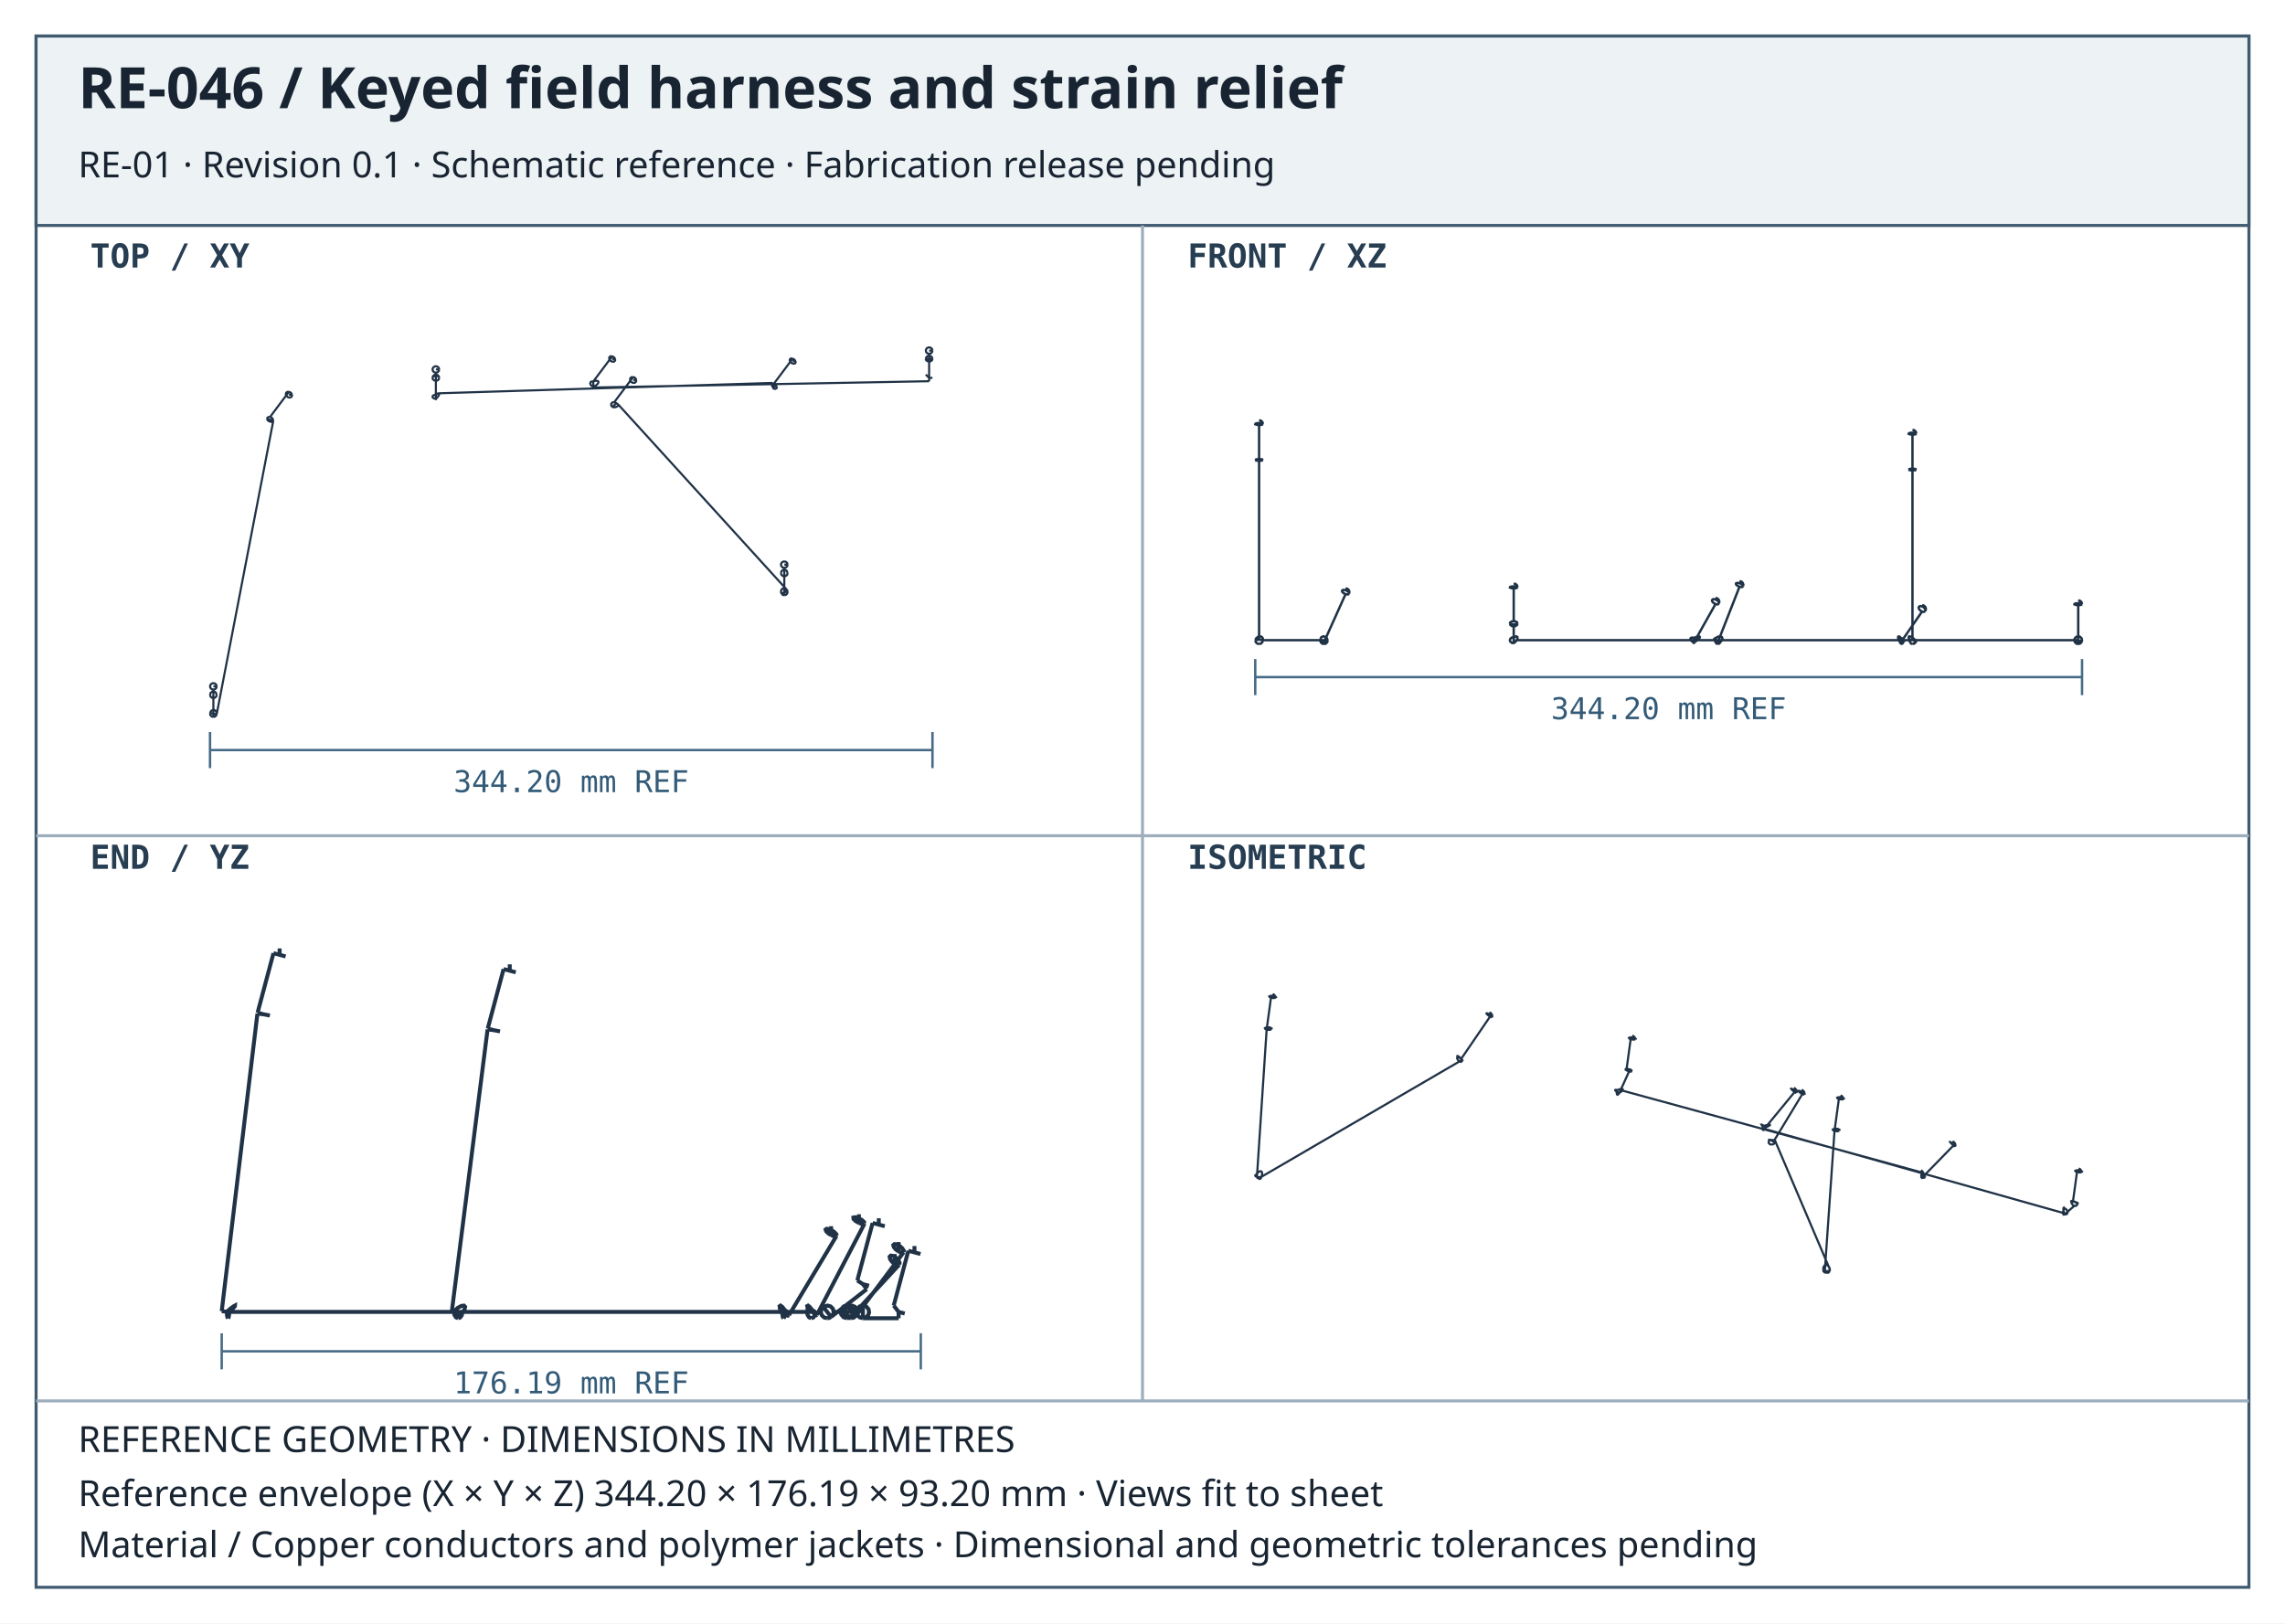
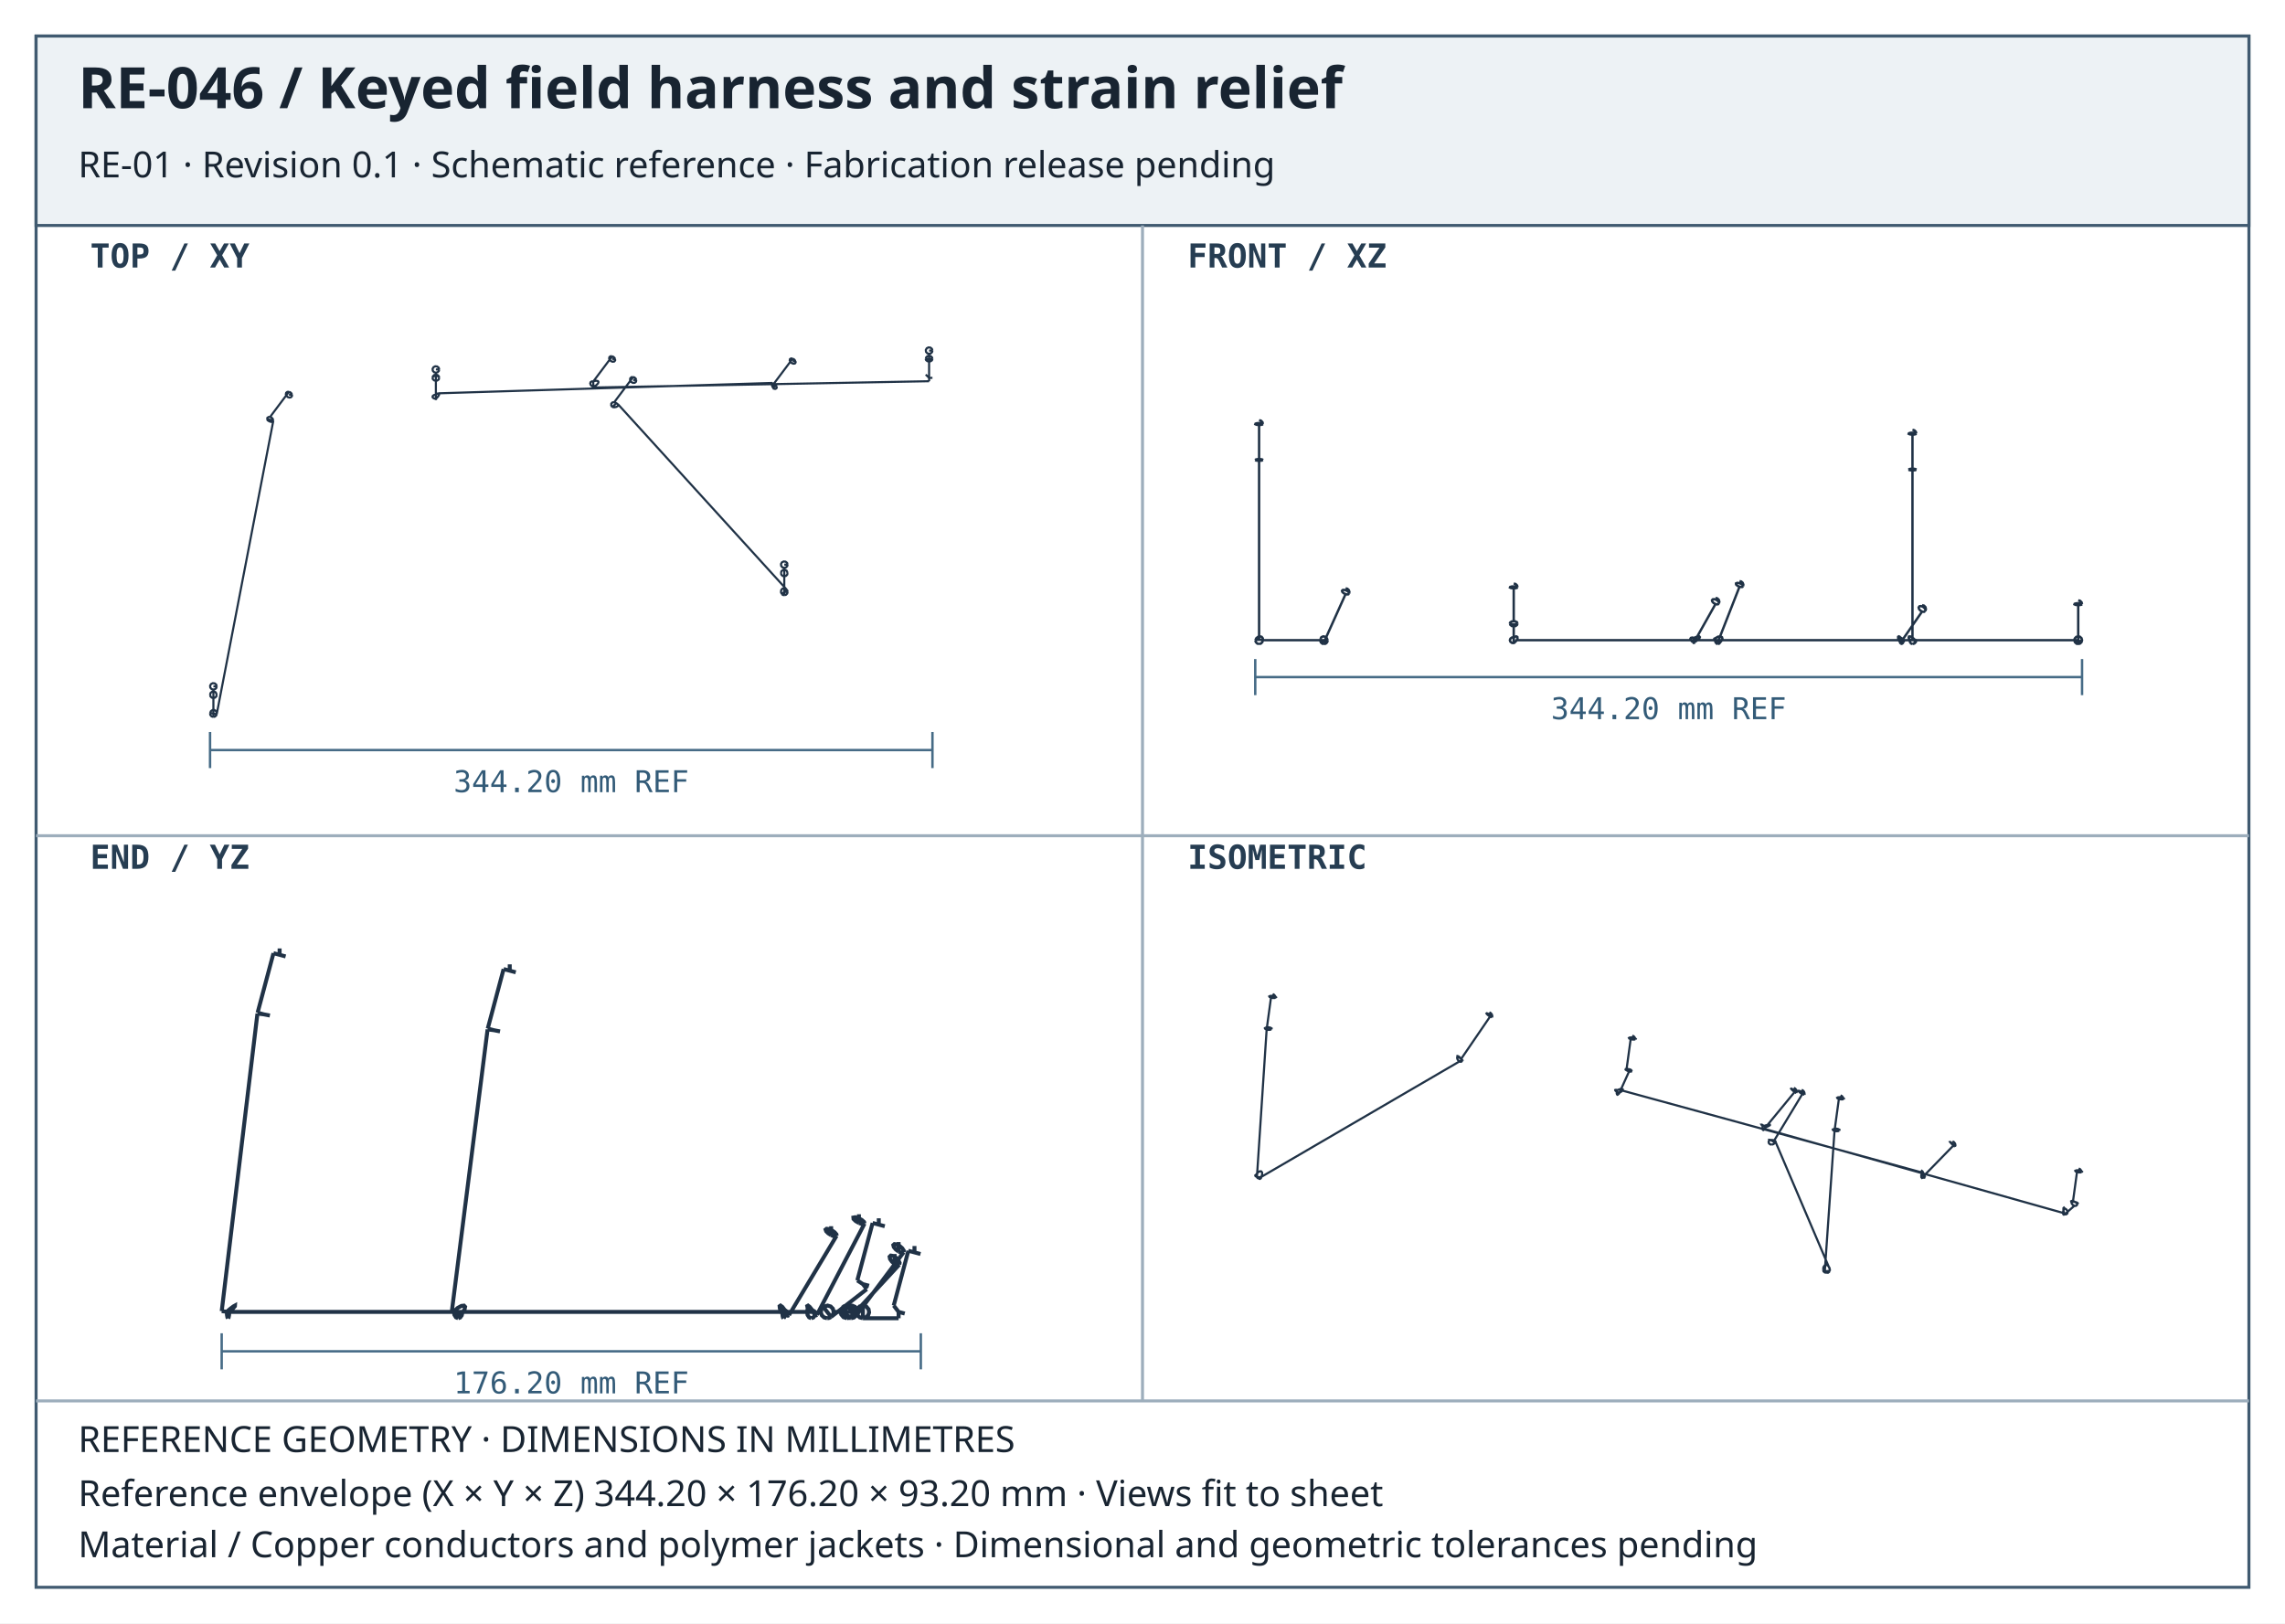
<svg xmlns="http://www.w3.org/2000/svg" viewBox="0 0 760 540">
  <style>
text{fill:#182431;font:12px sans-serif}.label{font:700 11px monospace;fill:#263d52}.value{font:10px monospace;fill:#335b78}.dim{stroke:#466b86;stroke-width:0.8;fill:none}g :is(path,circle,ellipse,line,polyline,polygon){vector-effect:non-scaling-stroke;stroke-width:.65px}
</style>
  <rect width="760" height="540" fill="white" />
  <rect x="12" y="12" width="736" height="516" fill="none" stroke="#405a70" />
  <rect x="12" y="12" width="736" height="63" fill="#edf2f5" stroke="#405a70" />
  <text x="26" y="36" style="font-size:19px;font-weight:bold">RE-046 / Keyed field harness and strain relief</text>
  <text x="26" y="59">RE-01 · Revision 0.1 · Schematic reference · Fabrication release pending</text>
  <path d="M380 75V466 M12 278H748 M12 466H748" fill="none" stroke="#9daebc" />
  <text class="label" x="30" y="89">TOP / XY</text>
-   <g transform="translate(200.8208 198.2933) scale(0.6981178)">
+   <g transform="translate(200.8201 198.2911) scale(0.6980704)">
    <path d="M-184.400 43.000 L-184.614 43.000 L-185.200 43.000 L-186.000 43.000 M-184.400 43.000 L-184.614 43.773 L-185.200 44.339 L-186.000 44.546 M-186.000 44.546 L-186.889 44.285 L-187.478 43.592 L-187.569 42.698 L-187.131 41.907 L-186.312 41.484 L-185.388 41.572 L-184.670 42.141 L-184.400 43.000 M-186.000 43.000 L-186.000 43.000 M-186.000 44.546 L-186.000 48.546 M-186.000 48.546 L-186.800 48.339 L-187.386 47.773 L-187.600 47.000 M-187.600 47.000 L-187.335 46.132 L-186.628 45.551 L-185.714 45.450 L-184.894 45.862 L-184.400 47.000 M-184.400 47.000 L-184.614 47.773 L-185.200 48.339 L-186.000 48.546 M-184.400 47.000 L-184.614 47.794 L-185.200 48.376 L-186.000 48.589 M-186.000 48.589 L-186.800 48.376 L-187.386 47.794 L-187.600 47.000 M-186.000 48.589 L-186.000 57.589 M-186.000 57.589 L-186.887 57.322 L-187.476 56.612 L-187.571 55.697 M-187.571 55.697 L-187.142 54.769 L-186.379 54.262 L-185.587 54.251 L-184.924 54.641 L-184.482 55.394 L-184.403 55.843 L-184.429 56.303 M-184.429 56.303 L-184.728 56.963 L-185.290 57.424 L-186.000 57.589 M-184.429 56.303 L-184.429 56.303 M-184.429 56.303 L-184.639 56.262 L-185.214 56.151 L-186.000 56.000 M-186.000 56.000 L-186.000 56.000 M-186.000 56.000 L-186.775 55.850 L-187.349 55.740 L-187.571 55.697 M-160.493 -84.288 L-160.067 -83.714 L-159.303 -83.242 L-158.471 -83.015 L-157.802 -83.080 L-157.481 -83.429 M-184.429 56.303 L-157.481 -83.429 M-157.481 -83.429 L-157.507 -83.712 M-157.507 -83.712 L-157.835 -83.775 L-158.362 -83.877 L-159.000 -84.000 M-159.000 -84.000 L-159.714 -84.138 L-160.272 -84.245 L-160.552 -84.299 L-160.493 -84.288 M-159.000 -85.372 L-150.000 -97.372 M-157.541 -84.000 L-157.826 -84.614 L-158.347 -85.104 L-159.000 -85.372 M-157.507 -83.712 L-157.541 -84.000 M-159.000 -85.372 L-159.749 -85.335 L-160.296 -84.938 L-160.493 -84.288 M-150.000 -97.372 L-150.777 -97.326 L-151.327 -96.892 L-151.489 -96.198 L-151.217 -95.446 L-150.589 -94.856 L-149.789 -94.600 L-149.051 -94.753 L-148.590 -95.270 L-148.541 -96.000 M-148.541 -96.000 L-148.826 -96.614 L-149.347 -97.104 L-150.000 -97.372 M-159.000 -84.000 L-158.131 -84.000 L-157.541 -84.000 M-159.000 -84.000 L-159.000 -84.000 M-159.000 -84.000 L-159.000 -84.000 M-148.541 -96.000 L-148.405 -96.000 L-148.656 -96.000 L-149.235 -96.000 L-150.000 -96.000 M-150.000 -96.000 L-150.000 -96.000 M-78.400 -108.000 L-78.614 -108.000 L-79.200 -108.000 L-80.000 -108.000 M-78.400 -108.000 L-78.614 -107.227 L-79.200 -106.661 L-80.000 -106.454 M-80.000 -106.454 L-80.889 -106.715 L-81.478 -107.408 L-81.569 -108.302 L-81.131 -109.093 L-80.312 -109.516 L-79.388 -109.428 L-78.670 -108.859 L-78.400 -108.000 M-80.000 -108.000 L-80.000 -108.000 M-81.600 -104.000 L-81.386 -104.773 L-80.800 -105.339 L-80.000 -105.546 L-79.200 -105.339 L-78.614 -104.773 L-78.400 -104.000 M-78.400 -104.000 L-78.665 -103.224 L-79.366 -102.708 L-79.676 -102.622 L-80.000 -102.593 M-80.000 -106.454 L-80.000 -102.593 M-80.000 -102.593 L-80.861 -102.814 L-81.455 -103.414 L-81.563 -103.700 L-81.600 -104.000 M-81.600 -104.000 L-81.386 -104.491 L-80.800 -104.851 L-80.000 -104.982 M-80.000 -104.982 L-79.200 -104.851 L-78.614 -104.491 L-78.400 -104.000 M-80.031 -95.982 L-80.000 -96.007 M-80.000 -104.982 L-80.000 -96.007 M-80.000 -96.007 L-79.118 -96.554 L-78.756 -96.639 M-78.756 -96.639 L-78.418 -96.430 L-78.492 -95.884 L-78.936 -95.109 L-79.969 -94.018 M-79.969 -94.018 L-80.773 -94.140 L-81.370 -94.493 L-81.600 -94.981 L-81.401 -95.475 L-80.826 -95.841 L-80.031 -95.982 M80.963 -101.188 L80.309 -101.579 M-78.756 -96.639 L80.309 -101.579 M-80.000 -95.000 L-80.016 -95.519 L-80.031 -95.982 M-79.969 -94.018 L-79.955 -93.536 L-79.951 -93.406 L-79.958 -93.661 L-79.976 -94.239 L-80.000 -95.000 M80.309 -101.579 L80.035 -101.321 L80.055 -100.682 L80.349 -99.846 L80.670 -99.278 L81.037 -98.812 M81.037 -98.812 L81.049 -98.421 L81.045 -98.539 L81.027 -99.129 L81.000 -100.000 M81.000 -100.000 L80.980 -100.650 L80.963 -101.188 M-80.000 -95.000 L-80.000 -95.000 M81.000 -101.176 L90.000 -113.176 M82.316 -100.000 L81.790 -100.706 L81.000 -101.176 M81.037 -98.812 L81.698 -98.734 L82.197 -98.948 L82.420 -99.405 L82.316 -100.000 M81.000 -101.176 L80.963 -101.188 M90.000 -113.176 L89.233 -113.256 L88.707 -112.942 L88.586 -112.333 L88.909 -111.619 L89.574 -111.025 L90.372 -110.737 L91.054 -110.844 L91.405 -111.315 L91.316 -112.000 M91.316 -112.000 L90.790 -112.706 L90.000 -113.176 M81.000 -100.000 L81.743 -100.000 L82.316 -100.000 M81.000 -100.000 L81.000 -100.000 M81.000 -100.000 L81.000 -100.000 M91.316 -112.000 L91.597 -112.000 L91.417 -112.000 L90.828 -112.000 L90.000 -112.000 M90.000 -112.000 L90.000 -112.000 M156.600 -117.000 L156.386 -117.000 L155.800 -117.000 L155.000 -117.000 M156.600 -117.000 L156.386 -116.227 L155.800 -115.661 L155.000 -115.454 M155.000 -115.454 L154.111 -115.715 L153.522 -116.408 L153.431 -117.302 L153.869 -118.093 L154.688 -118.516 L155.612 -118.428 L156.330 -117.859 L156.600 -117.000 M155.000 -117.000 L155.000 -117.000 M153.400 -113.000 L153.614 -113.773 L154.200 -114.339 L155.000 -114.546 L155.800 -114.339 L156.386 -113.773 L156.600 -113.000 M156.600 -113.000 L156.335 -112.322 L155.653 -111.878 L155.334 -111.798 L155.000 -111.771 M155.000 -115.454 L155.000 -111.771 M155.000 -111.771 L154.205 -111.933 L153.606 -112.397 L153.452 -112.688 L153.400 -113.000 M153.400 -113.000 L153.614 -113.000 L154.200 -113.000 L155.000 -113.000 M155.000 -113.000 L155.000 -113.000 M155.000 -113.000 L155.800 -113.000 L156.386 -113.000 L156.600 -113.000 M155.000 -104.000 L155.800 -104.000 L156.386 -104.000 L156.600 -104.000 L156.386 -104.000 L155.800 -104.000 L155.000 -104.000 M155.000 -104.000 L154.118 -104.866 L153.543 -105.430 L153.406 -105.564 L153.662 -105.313 L154.283 -104.704 L154.632 -104.362 L155.000 -104.000 M155.000 -113.000 L155.000 -104.000 M155.000 -104.000 L155.000 -104.000 M155.000 -104.000 L155.015 -103.200 L155.026 -102.615 L155.030 -102.400 M155.030 -102.400 L155.026 -102.615 L155.015 -103.200 L155.000 -104.000 M155.000 -104.000 L155.000 -104.000 M-5.000 -101.000 L-4.985 -100.200 L-4.974 -99.615 L-4.970 -99.400 M155.030 -102.400 L-4.970 -99.400 M-4.970 -99.400 L-4.972 -99.481 L-4.976 -99.714 M-4.976 -99.714 L-3.609 -100.477 L-2.750 -101.339 L-2.514 -102.013 L-2.760 -102.451 L-3.492 -102.628 L-4.196 -102.545 L-4.983 -102.303 M-4.983 -102.303 L-5.024 -102.286 M-5.024 -102.286 L-5.014 -101.720 L-5.000 -101.000 M-5.000 -101.000 L-5.000 -101.000 M-5.024 -102.286 L-5.750 -102.300 L-6.275 -101.966 L-6.459 -101.373 L-6.251 -100.680 L-5.709 -100.072 L-4.976 -99.714 M-4.983 -102.303 L4.000 -114.280 M4.000 -114.280 L3.229 -114.295 L2.691 -113.919 L2.548 -113.265 L2.844 -112.531 L3.489 -111.939 L4.289 -111.667 L5.001 -111.798 L5.411 -112.292 L5.395 -113.000 M5.395 -113.000 L5.094 -113.551 L4.600 -114.005 L4.000 -114.280 M5.395 -113.000 L5.600 -113.000 L5.381 -113.000 L4.796 -113.000 L4.000 -113.000 M4.000 -113.000 L4.000 -113.000 M87.600 -15.000 L87.386 -15.000 L86.800 -15.000 L86.000 -15.000 M87.600 -15.000 L87.386 -14.227 L86.800 -13.661 L86.000 -13.454 M86.000 -13.454 L85.111 -13.715 L84.522 -14.408 L84.431 -15.302 L84.869 -16.093 L85.688 -16.516 L86.612 -16.428 L87.330 -15.859 L87.600 -15.000 M86.000 -15.000 L86.000 -15.000 M86.000 -13.454 L86.000 -9.454 M86.000 -9.454 L85.200 -9.661 L84.614 -10.227 L84.400 -11.000 M84.400 -11.000 L84.665 -11.868 L85.372 -12.448 L86.287 -12.548 L87.106 -12.137 L87.600 -11.000 M87.600 -11.000 L87.386 -10.227 L86.800 -9.661 L86.000 -9.454 M87.600 -11.000 L87.386 -10.206 L86.800 -9.625 L86.000 -9.413 M86.000 -9.413 L85.200 -9.625 L84.614 -10.206 L84.400 -11.000 M86.000 -9.413 L86.000 -0.413 M86.000 -0.413 L85.356 -0.547 L84.821 -0.927 M84.821 -0.927 L84.420 -1.871 L84.526 -2.818 L85.007 -3.465 L85.699 -3.747 L86.511 -3.611 L86.815 -3.430 L87.083 -3.187 M87.083 -3.187 L87.179 -3.073 M87.179 -3.073 L87.491 -2.576 L87.600 -2.000 M87.600 -2.000 L87.386 -1.206 L86.800 -0.625 L86.000 -0.413 M86.000 -2.000 L86.800 -2.000 L87.386 -2.000 L87.600 -2.000 M86.000 -2.000 L86.000 -2.000 M86.000 -2.000 L85.380 -1.435 L84.943 -1.038 L84.821 -0.927 M4.004 -90.093 L5.056 -89.975 L6.057 -90.183 L6.698 -90.602 L6.891 -91.110 L6.707 -91.501 M87.083 -3.187 L6.707 -91.501 M87.179 -3.073 L86.990 -2.901 L86.562 -2.512 L86.000 -2.000 M6.707 -91.501 L5.996 -91.907 M5.996 -91.907 L5.568 -91.517 L5.000 -91.000 M5.000 -91.000 L4.397 -90.451 L3.962 -90.055 L3.817 -89.924 L4.004 -90.093 M86.000 -2.000 L86.000 -2.000 M5.000 -92.419 L14.000 -104.419 M5.996 -91.907 L5.532 -92.242 L5.000 -92.419 M5.000 -92.419 L4.140 -92.304 L3.585 -91.727 L3.534 -90.890 L4.004 -90.093 M14.000 -104.419 L13.134 -104.302 L12.580 -103.715 L12.539 -102.870 L13.025 -102.072 L13.863 -101.609 L14.751 -101.648 L15.367 -102.175 L15.490 -103.000 M15.490 -103.000 L15.216 -103.648 L14.681 -104.157 L14.000 -104.419 M5.000 -91.000 L5.000 -91.000 M15.490 -103.000 L15.590 -103.000 L15.322 -103.000 L14.747 -103.000 L14.000 -103.000 M14.000 -103.000 L14.000 -103.000" stroke="#203246" fill="none" />
  </g>
-   <path class="dim" d="M69.854 243.5v12 M310.146 243.5v12 M69.854 249.5H310.146" />
+   <path class="dim" d="M69.862 243.5v12 M310.138 243.5v12 M69.862 249.5H310.138" />
  <text text-anchor="middle" class="value" x="190" y="263.5">344.20 mm REF</text>
  <text class="label" x="395" y="89">FRONT / XZ</text>
  <g transform="translate(567.3838 230.5299) scale(0.7989541)">
    <path d="M-184.400 -112.000 L-184.614 -112.800 L-185.200 -113.386 L-186.000 -113.600 M-184.400 -112.000 L-184.614 -112.206 L-185.200 -112.357 L-186.000 -112.412 M-186.000 -112.412 L-186.889 -112.343 L-187.478 -112.158 L-187.569 -111.920 L-187.131 -111.708 L-186.312 -111.596 L-185.388 -111.619 L-184.670 -111.771 L-184.400 -112.000 M-186.000 -113.600 L-186.000 -113.600 M-186.000 -112.412 L-186.000 -97.412 M-186.000 -97.412 L-186.800 -97.357 L-187.386 -97.206 L-187.600 -97.000 M-187.600 -97.000 L-187.335 -96.833 L-186.628 -96.721 L-185.714 -96.702 L-184.894 -96.781 L-184.400 -97.000 M-184.400 -97.000 L-184.614 -97.206 L-185.200 -97.357 L-186.000 -97.412 M-184.400 -97.000 L-184.614 -97.095 L-185.200 -97.165 L-186.000 -97.191 M-186.000 -97.191 L-186.800 -97.165 L-187.386 -97.095 L-187.600 -97.000 M-186.000 -97.191 L-186.000 -22.191 M-186.000 -22.191 L-186.887 -22.159 L-187.476 -22.073 L-187.571 -21.964 M-187.571 -21.964 L-187.142 -22.851 L-186.379 -23.438 L-185.587 -23.598 L-184.924 -23.386 L-184.482 -22.816 L-184.403 -22.441 L-184.429 -22.036 M-184.429 -22.036 L-184.728 -22.116 L-185.290 -22.171 L-186.000 -22.191 M-184.429 -22.036 L-184.429 -22.000 M-184.429 -22.000 L-184.639 -21.200 L-185.214 -20.614 L-186.000 -20.400 M-186.000 -20.400 L-186.000 -20.400 M-186.000 -20.400 L-186.775 -20.608 L-187.349 -21.179 L-187.571 -21.964 M-160.493 -22.499 L-160.067 -23.254 L-159.303 -23.593 L-158.471 -23.436 L-157.802 -22.858 L-157.481 -22.000 M-184.429 -22.000 L-157.481 -22.000 M-157.481 -22.000 L-157.507 -21.501 M-157.507 -21.501 L-157.835 -20.927 L-158.362 -20.538 L-159.000 -20.400 M-159.000 -20.400 L-159.714 -20.575 L-160.272 -21.061 L-160.552 -21.753 L-160.493 -22.499 M-159.000 -21.177 L-150.000 -41.177 M-157.541 -21.343 L-157.826 -21.103 L-158.347 -21.044 L-159.000 -21.177 M-157.507 -21.501 L-157.541 -21.343 M-159.000 -21.177 L-159.749 -21.536 L-160.296 -22.020 L-160.493 -22.499 M-150.000 -41.177 L-150.777 -41.554 L-151.327 -42.061 L-151.489 -42.551 L-151.217 -42.880 L-150.589 -42.951 L-149.789 -42.745 L-149.051 -42.321 L-148.590 -41.804 L-148.541 -41.343 M-148.541 -41.343 L-148.826 -41.103 L-149.347 -41.044 L-150.000 -41.177 M-159.000 -20.400 L-158.131 -20.656 L-157.541 -21.343 M-159.000 -20.400 L-159.000 -20.400 M-159.000 -20.400 L-159.000 -20.400 M-148.541 -41.343 L-148.405 -42.121 L-148.656 -42.869 L-149.235 -43.405 L-150.000 -43.600 M-150.000 -43.600 L-150.000 -43.600 M-78.400 -44.000 L-78.614 -44.800 L-79.200 -45.386 L-80.000 -45.600 M-78.400 -44.000 L-78.614 -44.206 L-79.200 -44.357 L-80.000 -44.412 M-80.000 -44.412 L-80.889 -44.343 L-81.478 -44.158 L-81.569 -43.920 L-81.131 -43.708 L-80.312 -43.596 L-79.388 -43.619 L-78.670 -43.771 L-78.400 -44.000 M-80.000 -45.600 L-80.000 -45.600 M-81.600 -29.000 L-81.386 -28.794 L-80.800 -28.643 L-80.000 -28.588 L-79.200 -28.643 L-78.614 -28.794 L-78.400 -29.000 M-78.400 -29.000 L-78.665 -29.514 L-79.366 -29.856 L-79.676 -29.913 L-80.000 -29.932 M-80.000 -44.412 L-80.000 -29.932 M-80.000 -29.932 L-80.861 -29.786 L-81.455 -29.388 L-81.563 -29.199 L-81.600 -29.000 M-81.600 -29.000 L-81.386 -28.369 L-80.800 -27.906 L-80.000 -27.737 M-80.000 -27.737 L-79.200 -27.906 L-78.614 -28.369 L-78.400 -29.000 M-80.031 -20.737 L-80.000 -20.756 M-80.000 -27.737 L-80.000 -20.756 M-80.000 -20.756 L-79.118 -21.517 L-78.756 -22.000 M-78.756 -22.000 L-78.418 -22.809 L-78.492 -23.364 L-78.936 -23.598 L-79.969 -23.263 M-79.969 -23.263 L-80.773 -23.106 L-81.370 -22.652 L-81.600 -22.024 L-81.401 -21.389 L-80.826 -20.918 L-80.031 -20.737 M80.963 -20.929 L80.309 -22.000 M-78.756 -22.000 L80.309 -22.000 M-80.000 -20.400 L-80.016 -20.487 L-80.031 -20.737 M-79.969 -23.263 L-79.955 -22.643 L-79.951 -21.868 L-79.958 -21.125 L-79.976 -20.593 L-80.000 -20.400 M80.309 -22.000 L80.035 -22.858 L80.055 -23.433 L80.349 -23.594 L80.670 -23.433 L81.037 -23.071 M81.037 -23.071 L81.049 -22.251 L81.045 -21.350 L81.027 -20.658 L81.000 -20.400 M81.000 -20.400 L80.980 -20.538 L80.963 -20.929 M-80.000 -20.400 L-80.000 -20.400 M81.000 -20.915 L90.000 -33.915 M82.316 -21.089 L81.790 -20.801 L81.000 -20.915 M81.037 -23.071 L81.698 -22.686 L82.197 -22.142 L82.420 -21.565 L82.316 -21.089 M81.000 -20.915 L80.963 -20.929 M90.000 -33.915 L89.233 -34.372 L88.707 -35.025 L88.586 -35.671 L88.909 -36.107 L89.574 -36.195 L90.372 -35.908 L91.054 -35.337 L91.405 -34.660 L91.316 -34.089 M91.316 -34.089 L90.790 -33.801 L90.000 -33.915 M81.000 -20.400 L81.743 -20.583 L82.316 -21.089 M81.000 -20.400 L81.000 -20.400 M81.000 -20.400 L81.000 -20.400 M91.316 -34.089 L91.597 -34.902 L91.417 -35.743 L90.828 -36.369 L90.000 -36.600 M90.000 -36.600 L90.000 -36.600 M156.600 -37.000 L156.386 -37.800 L155.800 -38.386 L155.000 -38.600 M156.600 -37.000 L156.386 -37.206 L155.800 -37.357 L155.000 -37.412 M155.000 -37.412 L154.111 -37.343 L153.522 -37.158 L153.431 -36.920 L153.869 -36.708 L154.688 -36.596 L155.612 -36.619 L156.330 -36.771 L156.600 -37.000 M155.000 -38.600 L155.000 -38.600 M153.400 -22.000 L153.614 -21.794 L154.200 -21.643 L155.000 -21.588 L155.800 -21.643 L156.386 -21.794 L156.600 -22.000 M156.600 -22.000 L156.335 -22.882 L155.653 -23.461 L155.334 -23.565 L155.000 -23.600 M155.000 -37.412 L155.000 -23.600 M155.000 -23.600 L154.205 -23.389 L153.606 -22.785 L153.452 -22.406 L153.400 -22.000 M153.400 -22.000 L153.614 -21.200 L154.200 -20.614 L155.000 -20.400 M155.000 -20.400 L155.000 -20.400 M155.000 -20.400 L155.800 -20.614 L156.386 -21.200 L156.600 -22.000 M155.000 -20.400 L155.800 -20.614 L156.386 -21.200 L156.600 -22.000 L156.386 -22.800 L155.800 -23.386 L155.000 -23.600 M155.000 -23.600 L154.118 -23.335 L153.543 -22.661 L153.406 -21.862 L153.662 -21.123 L154.283 -20.570 L154.632 -20.443 L155.000 -20.400 M155.000 -20.400 L155.000 -20.400 M155.000 -20.400 L155.000 -20.400 M155.000 -20.400 L155.015 -20.614 L155.026 -21.200 L155.030 -22.000 M155.030 -22.000 L155.026 -22.800 L155.015 -23.386 L155.000 -23.600 M155.000 -23.600 L155.000 -23.600 M-5.000 -20.400 L-4.985 -20.614 L-4.974 -21.200 L-4.970 -22.000 M155.030 -22.000 L-4.970 -22.000 M-4.970 -22.000 L-4.972 -22.501 L-4.976 -22.951 M-4.976 -22.951 L-3.609 -23.503 L-2.750 -23.572 L-2.514 -23.276 L-2.760 -22.759 L-3.492 -22.040 L-4.196 -21.531 L-4.983 -21.070 M-4.983 -21.070 L-5.024 -21.049 M-5.024 -21.049 L-5.014 -20.571 L-5.000 -20.400 M-5.000 -20.400 L-5.000 -20.400 M-5.024 -21.049 L-5.750 -21.447 L-6.275 -21.993 L-6.459 -22.541 L-6.251 -22.944 L-5.709 -23.094 L-4.976 -22.951 M-4.983 -21.070 L4.000 -37.040 M4.000 -37.040 L3.229 -37.463 L2.691 -38.047 L2.548 -38.618 L2.844 -39.002 L3.489 -39.083 L4.289 -38.837 L5.001 -38.338 L5.411 -37.737 L5.395 -37.216 M5.395 -37.216 L5.094 -36.971 L4.600 -36.909 L4.000 -37.040 M5.395 -37.216 L5.600 -38.013 L5.381 -38.808 L4.796 -39.388 L4.000 -39.600 M4.000 -39.600 L4.000 -39.600 M87.600 -108.000 L87.386 -108.800 L86.800 -109.386 L86.000 -109.600 M87.600 -108.000 L87.386 -108.206 L86.800 -108.357 L86.000 -108.412 M86.000 -108.412 L85.111 -108.343 L84.522 -108.158 L84.431 -107.920 L84.869 -107.708 L85.688 -107.596 L86.612 -107.619 L87.330 -107.771 L87.600 -108.000 M86.000 -109.600 L86.000 -109.600 M86.000 -108.412 L86.000 -93.412 M86.000 -93.412 L85.200 -93.357 L84.614 -93.206 L84.400 -93.000 M84.400 -93.000 L84.665 -92.830 L85.372 -92.717 L86.287 -92.697 L87.106 -92.777 L87.600 -93.000 M87.600 -93.000 L87.386 -93.206 L86.800 -93.357 L86.000 -93.412 M87.600 -93.000 L87.386 -93.101 L86.800 -93.174 L86.000 -93.201 M86.000 -93.201 L85.200 -93.174 L84.614 -93.101 L84.400 -93.000 M86.000 -93.201 L86.000 -22.201 M86.000 -22.201 L85.356 -22.184 L84.821 -22.136 M84.821 -22.136 L84.420 -22.992 L84.526 -23.506 L85.007 -23.580 L85.699 -23.285 L86.511 -22.649 L86.815 -22.332 L87.083 -22.000 M87.083 -22.000 L87.179 -21.864 M87.179 -21.864 L87.491 -21.927 L87.600 -22.000 M87.600 -22.000 L87.386 -22.101 L86.800 -22.174 L86.000 -22.201 M86.000 -20.400 L86.800 -20.614 L87.386 -21.200 L87.600 -22.000 M86.000 -20.400 L86.000 -20.400 M86.000 -20.400 L85.380 -20.638 L84.943 -21.280 L84.821 -22.136 M4.004 -22.863 L5.056 -23.463 L6.057 -23.583 L6.698 -23.259 L6.891 -22.625 L6.707 -22.000 M87.083 -22.000 L6.707 -22.000 M87.179 -21.864 L86.990 -21.123 L86.562 -20.592 L86.000 -20.400 M6.707 -22.000 L5.996 -21.137 M5.996 -21.137 L5.568 -20.596 L5.000 -20.400 M5.000 -20.400 L4.397 -20.624 L3.962 -21.232 L3.817 -22.055 L4.004 -22.863 M86.000 -20.400 L86.000 -20.400 M5.000 -21.260 L14.000 -44.260 M5.996 -21.137 L5.532 -21.144 L5.000 -21.260 M5.000 -21.260 L4.140 -21.656 L3.585 -22.175 L3.534 -22.631 L4.004 -22.863 M14.000 -44.260 L13.134 -44.660 L12.580 -45.183 L12.539 -45.639 L13.025 -45.865 L13.863 -45.779 L14.751 -45.411 L15.367 -44.895 L15.490 -44.417 M15.490 -44.417 L15.216 -44.186 L14.681 -44.130 L14.000 -44.260 M5.000 -20.400 L5.000 -20.400 M15.490 -44.417 L15.590 -45.180 L15.322 -45.902 L14.747 -46.415 L14.000 -46.600 M14.000 -46.600 L14.000 -46.600" stroke="#203246" fill="none" />
  </g>
  <path class="dim" d="M417.5 219.231v12 M692.5 219.231v12 M417.5 225.231H692.5" />
  <text text-anchor="middle" class="value" x="555" y="239.231">344.20 mm REF</text>
  <text class="label" x="30" y="289">END / YZ</text>
-   <g transform="translate(149.7465 465.4227) scale(1.319742)">
+   <g transform="translate(149.7479 465.4227) scale(1.319742)">
    <path d="M-43.000 -112.000 L-43.000 -112.800 L-43.000 -113.386 L-43.000 -113.600 M-43.000 -112.000 L-43.773 -112.206 L-44.339 -112.357 L-44.546 -112.412 M-44.546 -112.412 L-44.285 -112.343 L-43.592 -112.158 L-42.698 -111.920 L-41.907 -111.708 L-41.484 -111.596 L-41.572 -111.619 L-42.141 -111.771 L-43.000 -112.000 M-43.000 -113.600 L-43.000 -113.600 M-44.546 -112.412 L-48.546 -97.412 M-48.546 -97.412 L-48.339 -97.357 L-47.773 -97.206 L-47.000 -97.000 M-47.000 -97.000 L-46.132 -96.833 L-45.551 -96.721 L-45.450 -96.702 L-45.862 -96.781 L-47.000 -97.000 M-47.000 -97.000 L-47.773 -97.206 L-48.339 -97.357 L-48.546 -97.412 M-47.000 -97.000 L-47.794 -97.095 L-48.376 -97.165 L-48.589 -97.191 M-48.589 -97.191 L-48.376 -97.165 L-47.794 -97.095 L-47.000 -97.000 M-48.589 -97.191 L-57.589 -22.191 M-57.589 -22.191 L-57.322 -22.159 L-56.612 -22.073 L-55.697 -21.964 M-55.697 -21.964 L-54.769 -22.851 L-54.262 -23.438 L-54.251 -23.598 L-54.641 -23.386 L-55.394 -22.816 L-55.843 -22.441 L-56.303 -22.036 M-56.303 -22.036 L-56.963 -22.116 L-57.424 -22.171 L-57.589 -22.191 M-56.303 -22.036 L-56.303 -22.000 M-56.303 -22.000 L-56.262 -21.200 L-56.151 -20.614 L-56.000 -20.400 M-56.000 -20.400 L-56.000 -20.400 M-56.000 -20.400 L-55.850 -20.608 L-55.740 -21.179 L-55.697 -21.964 M84.288 -22.499 L83.714 -23.254 L83.242 -23.593 L83.015 -23.436 L83.080 -22.858 L83.429 -22.000 M-56.303 -22.000 L83.429 -22.000 M83.429 -22.000 L83.712 -21.501 M83.712 -21.501 L83.775 -20.927 L83.877 -20.538 L84.000 -20.400 M84.000 -20.400 L84.138 -20.575 L84.245 -21.061 L84.299 -21.753 L84.288 -22.499 M85.372 -21.177 L97.372 -41.177 M84.000 -21.343 L84.614 -21.103 L85.104 -21.044 L85.372 -21.177 M83.712 -21.501 L84.000 -21.343 M85.372 -21.177 L85.335 -21.536 L84.938 -22.020 L84.288 -22.499 M97.372 -41.177 L97.326 -41.554 L96.892 -42.061 L96.198 -42.551 L95.446 -42.880 L94.856 -42.951 L94.600 -42.745 L94.753 -42.321 L95.270 -41.804 L96.000 -41.343 M96.000 -41.343 L96.614 -41.103 L97.104 -41.044 L97.372 -41.177 M84.000 -20.400 L84.000 -20.656 L84.000 -21.343 M84.000 -20.400 L84.000 -20.400 M84.000 -20.400 L84.000 -20.400 M96.000 -41.343 L96.000 -42.121 L96.000 -42.869 L96.000 -43.405 L96.000 -43.600 M96.000 -43.600 L96.000 -43.600 M108.000 -44.000 L108.000 -44.800 L108.000 -45.386 L108.000 -45.600 M108.000 -44.000 L107.227 -44.206 L106.661 -44.357 L106.454 -44.412 M106.454 -44.412 L106.715 -44.343 L107.408 -44.158 L108.302 -43.920 L109.093 -43.708 L109.516 -43.596 L109.428 -43.619 L108.859 -43.771 L108.000 -44.000 M108.000 -45.600 L108.000 -45.600 M104.000 -29.000 L104.773 -28.794 L105.339 -28.643 L105.546 -28.588 L105.339 -28.643 L104.773 -28.794 L104.000 -29.000 M104.000 -29.000 L103.224 -29.514 L102.708 -29.856 L102.622 -29.913 L102.593 -29.932 M106.454 -44.412 L102.593 -29.932 M102.593 -29.932 L102.814 -29.786 L103.414 -29.388 L103.700 -29.199 L104.000 -29.000 M104.000 -29.000 L104.491 -28.369 L104.851 -27.906 L104.982 -27.737 M104.982 -27.737 L104.851 -27.906 L104.491 -28.369 L104.000 -29.000 M95.982 -20.737 L96.007 -20.756 M104.982 -27.737 L96.007 -20.756 M96.007 -20.756 L96.554 -21.517 L96.639 -22.000 M96.639 -22.000 L96.430 -22.809 L95.884 -23.364 L95.109 -23.598 L94.018 -23.263 M94.018 -23.263 L94.140 -23.106 L94.493 -22.652 L94.981 -22.024 L95.475 -21.389 L95.841 -20.918 L95.982 -20.737 M101.188 -20.929 L101.579 -22.000 M96.639 -22.000 L101.579 -22.000 M95.000 -20.400 L95.519 -20.487 L95.982 -20.737 M94.018 -23.263 L93.536 -22.643 L93.406 -21.868 L93.661 -21.125 L94.239 -20.593 L95.000 -20.400 M101.579 -22.000 L101.321 -22.858 L100.682 -23.433 L99.846 -23.594 L99.278 -23.433 L98.812 -23.071 M98.812 -23.071 L98.421 -22.251 L98.539 -21.350 L99.129 -20.658 L100.000 -20.400 M100.000 -20.400 L100.650 -20.538 L101.188 -20.929 M95.000 -20.400 L95.000 -20.400 M101.176 -20.915 L113.176 -33.915 M100.000 -21.089 L100.706 -20.801 L101.176 -20.915 M98.812 -23.071 L98.734 -22.686 L98.948 -22.142 L99.405 -21.565 L100.000 -21.089 M101.176 -20.915 L101.188 -20.929 M113.176 -33.915 L113.256 -34.372 L112.942 -35.025 L112.333 -35.671 L111.619 -36.107 L111.025 -36.195 L110.737 -35.908 L110.844 -35.337 L111.315 -34.660 L112.000 -34.089 M112.000 -34.089 L112.706 -33.801 L113.176 -33.915 M100.000 -20.400 L100.000 -20.583 L100.000 -21.089 M100.000 -20.400 L100.000 -20.400 M100.000 -20.400 L100.000 -20.400 M112.000 -34.089 L112.000 -34.902 L112.000 -35.743 L112.000 -36.369 L112.000 -36.600 M112.000 -36.600 L112.000 -36.600 M117.000 -37.000 L117.000 -37.800 L117.000 -38.386 L117.000 -38.600 M117.000 -37.000 L116.227 -37.206 L115.661 -37.357 L115.454 -37.412 M115.454 -37.412 L115.715 -37.343 L116.408 -37.158 L117.302 -36.920 L118.093 -36.708 L118.516 -36.596 L118.428 -36.619 L117.859 -36.771 L117.000 -37.000 M117.000 -38.600 L117.000 -38.600 M113.000 -22.000 L113.773 -21.794 L114.339 -21.643 L114.546 -21.588 L114.339 -21.643 L113.773 -21.794 L113.000 -22.000 M113.000 -22.000 L112.322 -22.882 L111.878 -23.461 L111.798 -23.565 L111.771 -23.600 M115.454 -37.412 L111.771 -23.600 M111.771 -23.600 L111.933 -23.389 L112.397 -22.785 L112.688 -22.406 L113.000 -22.000 M113.000 -22.000 L113.000 -21.200 L113.000 -20.614 L113.000 -20.400 M113.000 -20.400 L113.000 -20.400 M113.000 -20.400 L113.000 -20.614 L113.000 -21.200 L113.000 -22.000 M104.000 -20.400 L104.000 -20.614 L104.000 -21.200 L104.000 -22.000 L104.000 -22.800 L104.000 -23.386 L104.000 -23.600 M104.000 -23.600 L104.866 -23.335 L105.430 -22.661 L105.564 -21.862 L105.313 -21.123 L104.704 -20.570 L104.362 -20.443 L104.000 -20.400 M113.000 -20.400 L104.000 -20.400 M104.000 -20.400 L104.000 -20.400 M104.000 -20.400 L103.200 -20.614 L102.615 -21.200 L102.400 -22.000 M102.400 -22.000 L102.615 -22.800 L103.200 -23.386 L104.000 -23.600 M104.000 -23.600 L104.000 -23.600 M101.000 -20.400 L100.200 -20.614 L99.615 -21.200 L99.400 -22.000 M102.400 -22.000 L99.400 -22.000 M99.400 -22.000 L99.481 -22.501 L99.714 -22.951 M99.714 -22.951 L100.477 -23.503 L101.339 -23.572 L102.013 -23.276 L102.451 -22.759 L102.628 -22.040 L102.545 -21.531 L102.303 -21.070 M102.303 -21.070 L102.286 -21.049 M102.286 -21.049 L101.720 -20.571 L101.000 -20.400 M101.000 -20.400 L101.000 -20.400 M102.286 -21.049 L102.300 -21.447 L101.966 -21.993 L101.373 -22.541 L100.680 -22.944 L100.072 -23.094 L99.714 -22.951 M102.303 -21.070 L114.280 -37.040 M114.280 -37.040 L114.295 -37.463 L113.919 -38.047 L113.265 -38.618 L112.531 -39.002 L111.939 -39.083 L111.667 -38.837 L111.798 -38.338 L112.292 -37.737 L113.000 -37.216 M113.000 -37.216 L113.551 -36.971 L114.005 -36.909 L114.280 -37.040 M113.000 -37.216 L113.000 -38.013 L113.000 -38.808 L113.000 -39.388 L113.000 -39.600 M113.000 -39.600 L113.000 -39.600 M15.000 -108.000 L15.000 -108.800 L15.000 -109.386 L15.000 -109.600 M15.000 -108.000 L14.227 -108.206 L13.661 -108.357 L13.454 -108.412 M13.454 -108.412 L13.715 -108.343 L14.408 -108.158 L15.302 -107.920 L16.093 -107.708 L16.516 -107.596 L16.428 -107.619 L15.859 -107.771 L15.000 -108.000 M15.000 -109.600 L15.000 -109.600 M13.454 -108.412 L9.454 -93.412 M9.454 -93.412 L9.661 -93.357 L10.227 -93.206 L11.000 -93.000 M11.000 -93.000 L11.868 -92.830 L12.448 -92.717 L12.548 -92.697 L12.137 -92.777 L11.000 -93.000 M11.000 -93.000 L10.227 -93.206 L9.661 -93.357 L9.454 -93.412 M11.000 -93.000 L10.206 -93.101 L9.625 -93.174 L9.413 -93.201 M9.413 -93.201 L9.625 -93.174 L10.206 -93.101 L11.000 -93.000 M9.413 -93.201 L0.413 -22.201 M0.413 -22.201 L0.547 -22.184 L0.927 -22.136 M0.927 -22.136 L1.871 -22.992 L2.818 -23.506 L3.465 -23.580 L3.747 -23.285 L3.611 -22.649 L3.430 -22.332 L3.187 -22.000 M3.187 -22.000 L3.073 -21.864 M3.073 -21.864 L2.576 -21.927 L2.000 -22.000 M2.000 -22.000 L1.206 -22.101 L0.625 -22.174 L0.413 -22.201 M2.000 -20.400 L2.000 -20.614 L2.000 -21.200 L2.000 -22.000 M2.000 -20.400 L2.000 -20.400 M2.000 -20.400 L1.435 -20.638 L1.038 -21.280 L0.927 -22.136 M90.093 -22.863 L89.975 -23.463 L90.183 -23.583 L90.602 -23.259 L91.110 -22.625 L91.501 -22.000 M3.187 -22.000 L91.501 -22.000 M3.073 -21.864 L2.901 -21.123 L2.512 -20.592 L2.000 -20.400 M91.501 -22.000 L91.907 -21.137 M91.907 -21.137 L91.517 -20.596 L91.000 -20.400 M91.000 -20.400 L90.451 -20.624 L90.055 -21.232 L89.924 -22.055 L90.093 -22.863 M2.000 -20.400 L2.000 -20.400 M92.419 -21.260 L104.419 -44.260 M91.907 -21.137 L92.242 -21.144 L92.419 -21.260 M92.419 -21.260 L92.304 -21.656 L91.727 -22.175 L90.890 -22.631 L90.093 -22.863 M104.419 -44.260 L104.302 -44.660 L103.715 -45.183 L102.870 -45.639 L102.072 -45.865 L101.609 -45.779 L101.648 -45.411 L102.175 -44.895 L103.000 -44.417 M103.000 -44.417 L103.648 -44.186 L104.157 -44.130 L104.419 -44.260 M91.000 -20.400 L91.000 -20.400 M103.000 -44.417 L103.000 -45.180 L103.000 -45.902 L103.000 -46.415 L103.000 -46.600 M103.000 -46.600 L103.000 -46.600" stroke="#203246" fill="none" />
  </g>
-   <path class="dim" d="M73.739 443.5v12 M306.261 443.5v12 M73.739 449.5H306.261" />
-   <text text-anchor="middle" class="value" x="190" y="463.5">176.19 mm REF</text>
+   <path class="dim" d="M73.731 443.5v12 M306.269 443.5v12 M73.731 449.5H306.269" />
+   <text text-anchor="middle" class="value" x="190" y="463.5">176.20 mm REF</text>
  <text class="label" x="395" y="289">ISOMETRIC</text>
  <g transform="translate(553.6476 420.913) scale(0.7143991)">
    <path d="M-181.086 -124.585 L-181.271 -125.329 L-181.778 -125.983 L-182.470 -126.371 M-181.086 -124.585 L-181.659 -124.479 L-182.449 -124.509 L-183.245 -124.670 M-183.245 -124.670 L-183.884 -124.950 L-184.045 -125.245 L-183.676 -125.454 L-182.900 -125.508 L-181.979 -125.388 L-181.223 -125.135 L-180.888 -124.833 L-181.086 -124.585 M-182.470 -126.371 L-182.470 -126.371 M-183.245 -124.670 L-185.252 -109.986 M-185.252 -109.986 L-185.840 -110.233 L-186.063 -110.500 L-185.861 -110.716 M-185.861 -110.716 L-185.196 -110.885 L-184.293 -110.864 L-183.451 -110.659 L-182.949 -110.338 L-183.093 -109.902 M-183.093 -109.902 L-183.666 -109.795 L-184.456 -109.826 L-185.252 -109.986 M-183.093 -109.902 L-183.676 -109.690 L-184.475 -109.644 L-185.274 -109.776 M-185.274 -109.776 L-185.859 -110.051 L-186.074 -110.395 L-185.861 -110.716 M-185.274 -109.776 L-189.789 -41.184 M-189.789 -41.184 L-190.423 -41.499 L-190.576 -41.887 L-190.199 -42.217 M-190.199 -42.217 L-189.363 -43.280 L-188.448 -43.815 L-187.757 -43.756 L-187.379 -43.233 L-187.375 -42.299 L-187.532 -41.759 L-187.785 -41.215 M-187.785 -41.215 L-188.375 -41.070 L-189.092 -41.059 L-189.789 -41.184 M-187.785 -41.215 L-187.785 -41.184 M-187.785 -41.184 L-187.947 -40.565 L-188.389 -40.256 L-188.992 -40.337 M-188.992 -40.337 L-188.992 -40.337 M-188.992 -40.337 L-189.588 -40.779 L-190.028 -41.466 L-190.199 -42.217 M-96.542 -97.185 L-96.462 -97.477 L-96.038 -97.367 L-95.432 -96.920 L-94.821 -96.281 L-94.368 -95.612 M-187.785 -41.184 L-94.368 -95.612 M-94.368 -95.612 L-94.249 -95.313 M-94.249 -95.313 L-94.500 -94.929 L-94.906 -94.773 L-95.396 -94.870 M-95.396 -94.870 L-95.944 -95.263 L-96.373 -95.872 L-96.588 -96.563 L-96.542 -97.185 M-94.707 -96.141 L-80.901 -116.354 M-94.133 -95.312 L-94.072 -95.447 L-94.277 -95.743 L-94.707 -96.141 M-94.249 -95.313 L-94.133 -95.312 M-94.707 -96.141 L-95.374 -96.625 L-96.046 -97.008 L-96.542 -97.185 M-80.901 -116.354 L-81.596 -116.856 L-82.290 -117.244 L-82.778 -117.402 L-82.920 -117.286 L-82.673 -116.930 L-82.110 -116.436 L-81.395 -115.950 L-80.736 -115.614 L-80.328 -115.525 M-80.328 -115.525 L-80.266 -115.659 L-80.471 -115.956 L-80.901 -116.354 M-95.396 -94.870 L-94.644 -94.870 L-94.133 -95.312 M-95.396 -94.870 L-95.396 -94.870 M-95.396 -94.870 L-95.396 -94.870 M-80.328 -115.525 L-80.210 -116.160 L-80.427 -116.869 L-80.928 -117.478 L-81.590 -117.841 M-81.590 -117.841 L-81.590 -117.841 M-13.633 -105.235 L-13.818 -105.979 L-14.325 -106.633 L-15.017 -107.021 M-13.633 -105.235 L-14.206 -105.128 L-14.997 -105.159 L-15.793 -105.319 M-15.793 -105.319 L-16.431 -105.600 L-16.592 -105.895 L-16.223 -106.104 L-15.447 -106.158 L-14.526 -106.038 L-13.771 -105.785 L-13.435 -105.483 L-13.633 -105.235 M-15.017 -107.021 L-15.017 -107.021 M-18.408 -91.366 L-17.835 -91.473 L-17.044 -91.442 L-16.248 -91.281 L-15.660 -91.035 L-15.437 -90.768 L-15.640 -90.552 M-15.640 -90.552 L-16.258 -90.722 L-17.123 -90.969 L-17.435 -91.059 L-17.730 -91.145 M-15.793 -105.319 L-17.730 -91.145 M-17.730 -91.145 L-18.364 -91.335 L-18.576 -91.406 L-18.527 -91.396 L-18.408 -91.366 M-18.408 -91.366 L-17.976 -90.982 L-17.289 -90.593 L-16.531 -90.301 M-16.531 -90.301 L-15.905 -90.186 L-15.579 -90.277 L-15.640 -90.552 M-21.073 -80.328 L-21.034 -80.348 M-16.531 -90.301 L-21.034 -80.348 M-21.034 -80.348 L-19.997 -81.019 L-19.641 -81.381 M-19.641 -81.381 L-19.453 -81.900 L-19.791 -82.157 L-20.564 -82.132 L-22.006 -81.628 M-22.006 -81.628 L-22.640 -81.751 L-22.979 -81.666 L-22.932 -81.397 L-22.513 -81.016 L-21.832 -80.625 L-21.073 -80.328 M120.803 -41.823 L120.434 -43.085 M-19.641 -81.381 L120.434 -43.085 M-21.539 -79.599 L-21.293 -79.905 L-21.073 -80.328 M-22.006 -81.628 L-22.235 -80.878 L-22.296 -80.153 L-22.175 -79.626 L-21.901 -79.425 L-21.539 -79.599 M120.434 -43.085 L120.068 -43.780 L119.765 -43.991 L119.599 -43.689 L119.591 -43.219 L119.675 -42.609 M119.675 -42.609 L119.489 -41.727 L119.546 -41.003 L119.826 -40.671 L120.239 -40.837 M120.239 -40.837 L120.548 -41.247 L120.803 -41.823 M-21.539 -79.599 L-21.539 -79.599 M120.829 -41.796 L134.635 -55.975 M121.377 -41.097 L121.277 -41.292 L120.829 -41.796 M119.675 -42.609 L120.208 -42.074 L120.747 -41.573 L121.170 -41.220 L121.377 -41.097 M120.829 -41.796 L120.803 -41.823 M134.635 -55.975 L134.012 -56.599 L133.399 -57.159 L132.989 -57.479 L132.911 -57.459 L133.188 -57.106 L133.734 -56.529 L134.377 -55.910 L134.917 -55.444 L135.183 -55.275 M135.183 -55.275 L135.083 -55.470 L134.635 -55.975 M120.239 -40.837 L120.882 -40.806 L121.377 -41.097 M120.239 -40.837 L120.239 -40.837 M120.239 -40.837 L120.239 -40.837 M135.183 -55.275 L135.427 -55.904 L135.271 -56.675 L134.762 -57.364 L134.045 -57.774 M134.045 -57.774 L134.045 -57.774 M194.165 -43.370 L193.979 -44.114 L193.473 -44.768 L192.781 -45.156 M194.165 -43.370 L193.592 -43.263 L192.801 -43.294 L192.005 -43.455 M192.005 -43.455 L191.367 -43.735 L191.205 -44.030 L191.575 -44.239 L192.351 -44.293 L193.272 -44.173 L194.027 -43.920 L194.363 -43.618 L194.165 -43.370 M192.781 -45.156 L192.781 -45.156 M189.390 -29.501 L189.963 -29.608 L190.754 -29.577 L191.550 -29.417 L192.138 -29.170 L192.360 -28.903 L192.158 -28.687 M192.158 -28.687 L191.589 -29.217 L190.776 -29.695 L190.460 -29.830 L190.157 -29.934 M192.005 -43.455 L190.157 -29.934 M190.157 -29.934 L189.551 -30.025 L189.265 -29.861 L189.279 -29.701 L189.390 -29.501 M189.390 -29.501 L189.575 -28.757 L190.082 -28.103 L190.774 -27.715 M190.774 -27.715 L190.774 -27.715 M190.774 -27.715 L191.466 -27.696 L191.973 -28.052 L192.158 -28.687 M186.259 -23.768 L186.951 -23.749 L187.457 -24.105 L187.643 -24.740 L187.457 -25.484 L186.951 -26.137 L186.259 -26.526 M186.259 -26.526 L185.930 -26.901 L185.716 -26.714 L185.665 -26.119 L185.760 -25.307 L185.991 -24.405 L186.121 -24.057 L186.259 -23.768 M190.774 -27.715 L186.259 -23.768 M186.259 -23.768 L186.259 -23.768 M186.259 -23.768 L185.870 -23.598 L185.586 -23.843 L185.482 -24.437 M185.482 -24.437 L185.586 -25.222 L185.870 -25.986 L186.259 -26.526 M186.259 -26.526 L186.259 -26.526 M46.348 -63.152 L45.960 -62.982 L45.676 -63.227 L45.572 -63.822 M185.482 -24.437 L45.572 -63.822 M45.572 -63.822 L45.611 -64.289 L45.724 -64.781 M45.724 -64.781 L47.289 -65.243 L48.465 -65.463 L49.007 -65.442 L49.014 -65.252 L48.470 -64.896 L47.819 -64.600 L47.017 -64.297 M47.017 -64.297 L46.973 -64.282 M46.973 -64.282 L46.698 -63.619 L46.348 -63.152 M46.348 -63.152 L46.348 -63.152 M46.973 -64.282 L46.352 -64.816 L45.730 -65.273 L45.273 -65.532 L45.105 -65.523 L45.270 -65.248 L45.724 -64.781 M47.017 -64.297 L60.796 -81.030 M60.796 -81.030 L60.137 -81.597 L59.483 -82.073 L59.031 -82.314 L58.919 -82.248 L59.180 -81.894 L59.735 -81.360 L60.417 -80.806 L61.019 -80.400 L61.361 -80.265 M61.361 -80.265 L61.377 -80.372 L61.178 -80.643 L60.796 -81.030 M61.361 -80.265 L61.538 -80.900 L61.349 -81.641 L60.843 -82.290 L60.154 -82.675 M60.154 -82.675 L60.154 -82.675 M83.303 -77.385 L83.117 -78.129 L82.610 -78.783 L81.918 -79.171 M83.303 -77.385 L82.729 -77.278 L81.939 -77.309 L81.143 -77.469 M81.143 -77.469 L80.505 -77.750 L80.343 -78.044 L80.712 -78.254 L81.488 -78.308 L82.409 -78.188 L83.165 -77.934 L83.500 -77.633 L83.303 -77.385 M81.918 -79.171 L81.918 -79.171 M81.143 -77.469 L79.136 -62.786 M79.136 -62.786 L78.548 -63.032 L78.325 -63.299 L78.528 -63.515 M78.528 -63.515 L79.192 -63.682 L80.095 -63.659 L80.936 -63.453 L81.439 -63.134 L81.296 -62.701 M81.296 -62.701 L80.722 -62.595 L79.932 -62.625 L79.136 -62.786 M81.296 -62.701 L80.712 -62.495 L79.914 -62.452 L79.115 -62.586 M79.115 -62.586 L78.530 -62.859 L78.315 -63.199 L78.528 -63.515 M79.115 -62.586 L74.600 2.559 M74.600 2.559 L74.110 2.351 L73.838 2.090 M73.838 2.090 L73.965 0.836 L74.531 0.005 L75.272 -0.220 L76.012 0.086 L76.647 0.900 L76.818 1.330 L76.928 1.791 M76.928 1.791 L76.954 1.983 M76.954 1.983 L76.975 2.226 L76.780 2.444 M76.780 2.444 L76.197 2.650 L75.398 2.693 L74.600 2.559 M75.396 3.416 L76.088 3.434 L76.595 3.079 L76.780 2.444 M75.396 3.416 L75.396 3.416 M75.396 3.416 L74.576 3.301 L74.000 2.810 L73.838 2.090 M48.665 -58.201 L49.516 -58.399 L50.486 -58.339 L51.250 -58.080 L51.673 -57.708 L51.710 -57.387 M76.928 1.791 L51.710 -57.387 M76.954 1.983 L76.704 2.649 L76.139 3.169 L75.396 3.416 M51.710 -57.387 L51.298 -57.002 M51.298 -57.002 L50.732 -56.474 L49.982 -56.223 M49.982 -56.223 L49.184 -56.328 L48.609 -56.789 L48.419 -57.478 L48.665 -58.201 M75.396 3.416 L75.396 3.416 M50.693 -57.586 L64.499 -80.384 M51.298 -57.002 L51.065 -57.273 L50.693 -57.586 M50.693 -57.586 L49.892 -58.096 L49.122 -58.431 L48.658 -58.470 L48.665 -58.201 M64.499 -80.384 L63.691 -80.898 L62.918 -81.232 L62.458 -81.266 L62.479 -80.987 L62.971 -80.496 L63.759 -79.971 L64.556 -79.600 L65.076 -79.518 M65.076 -79.518 L65.164 -79.673 L64.957 -79.984 L64.499 -80.384 M49.982 -56.223 L49.982 -56.223 M65.076 -79.518 L65.163 -80.151 L64.931 -80.841 L64.434 -81.429 L63.787 -81.779 M63.787 -81.779 L63.787 -81.779" stroke="#203246" fill="none" />
  </g>
  <text x="26" y="483">REFERENCE GEOMETRY · DIMENSIONS IN MILLIMETRES</text>
-   <text x="26" y="501">Reference envelope (X × Y × Z) 344.20 × 176.19 × 93.20 mm · Views fit to sheet</text>
+   <text x="26" y="501">Reference envelope (X × Y × Z) 344.20 × 176.20 × 93.20 mm · Views fit to sheet</text>
  <text x="26" y="518">Material / Copper conductors and polymer jackets · Dimensional and geometric tolerances pending</text>
</svg>
